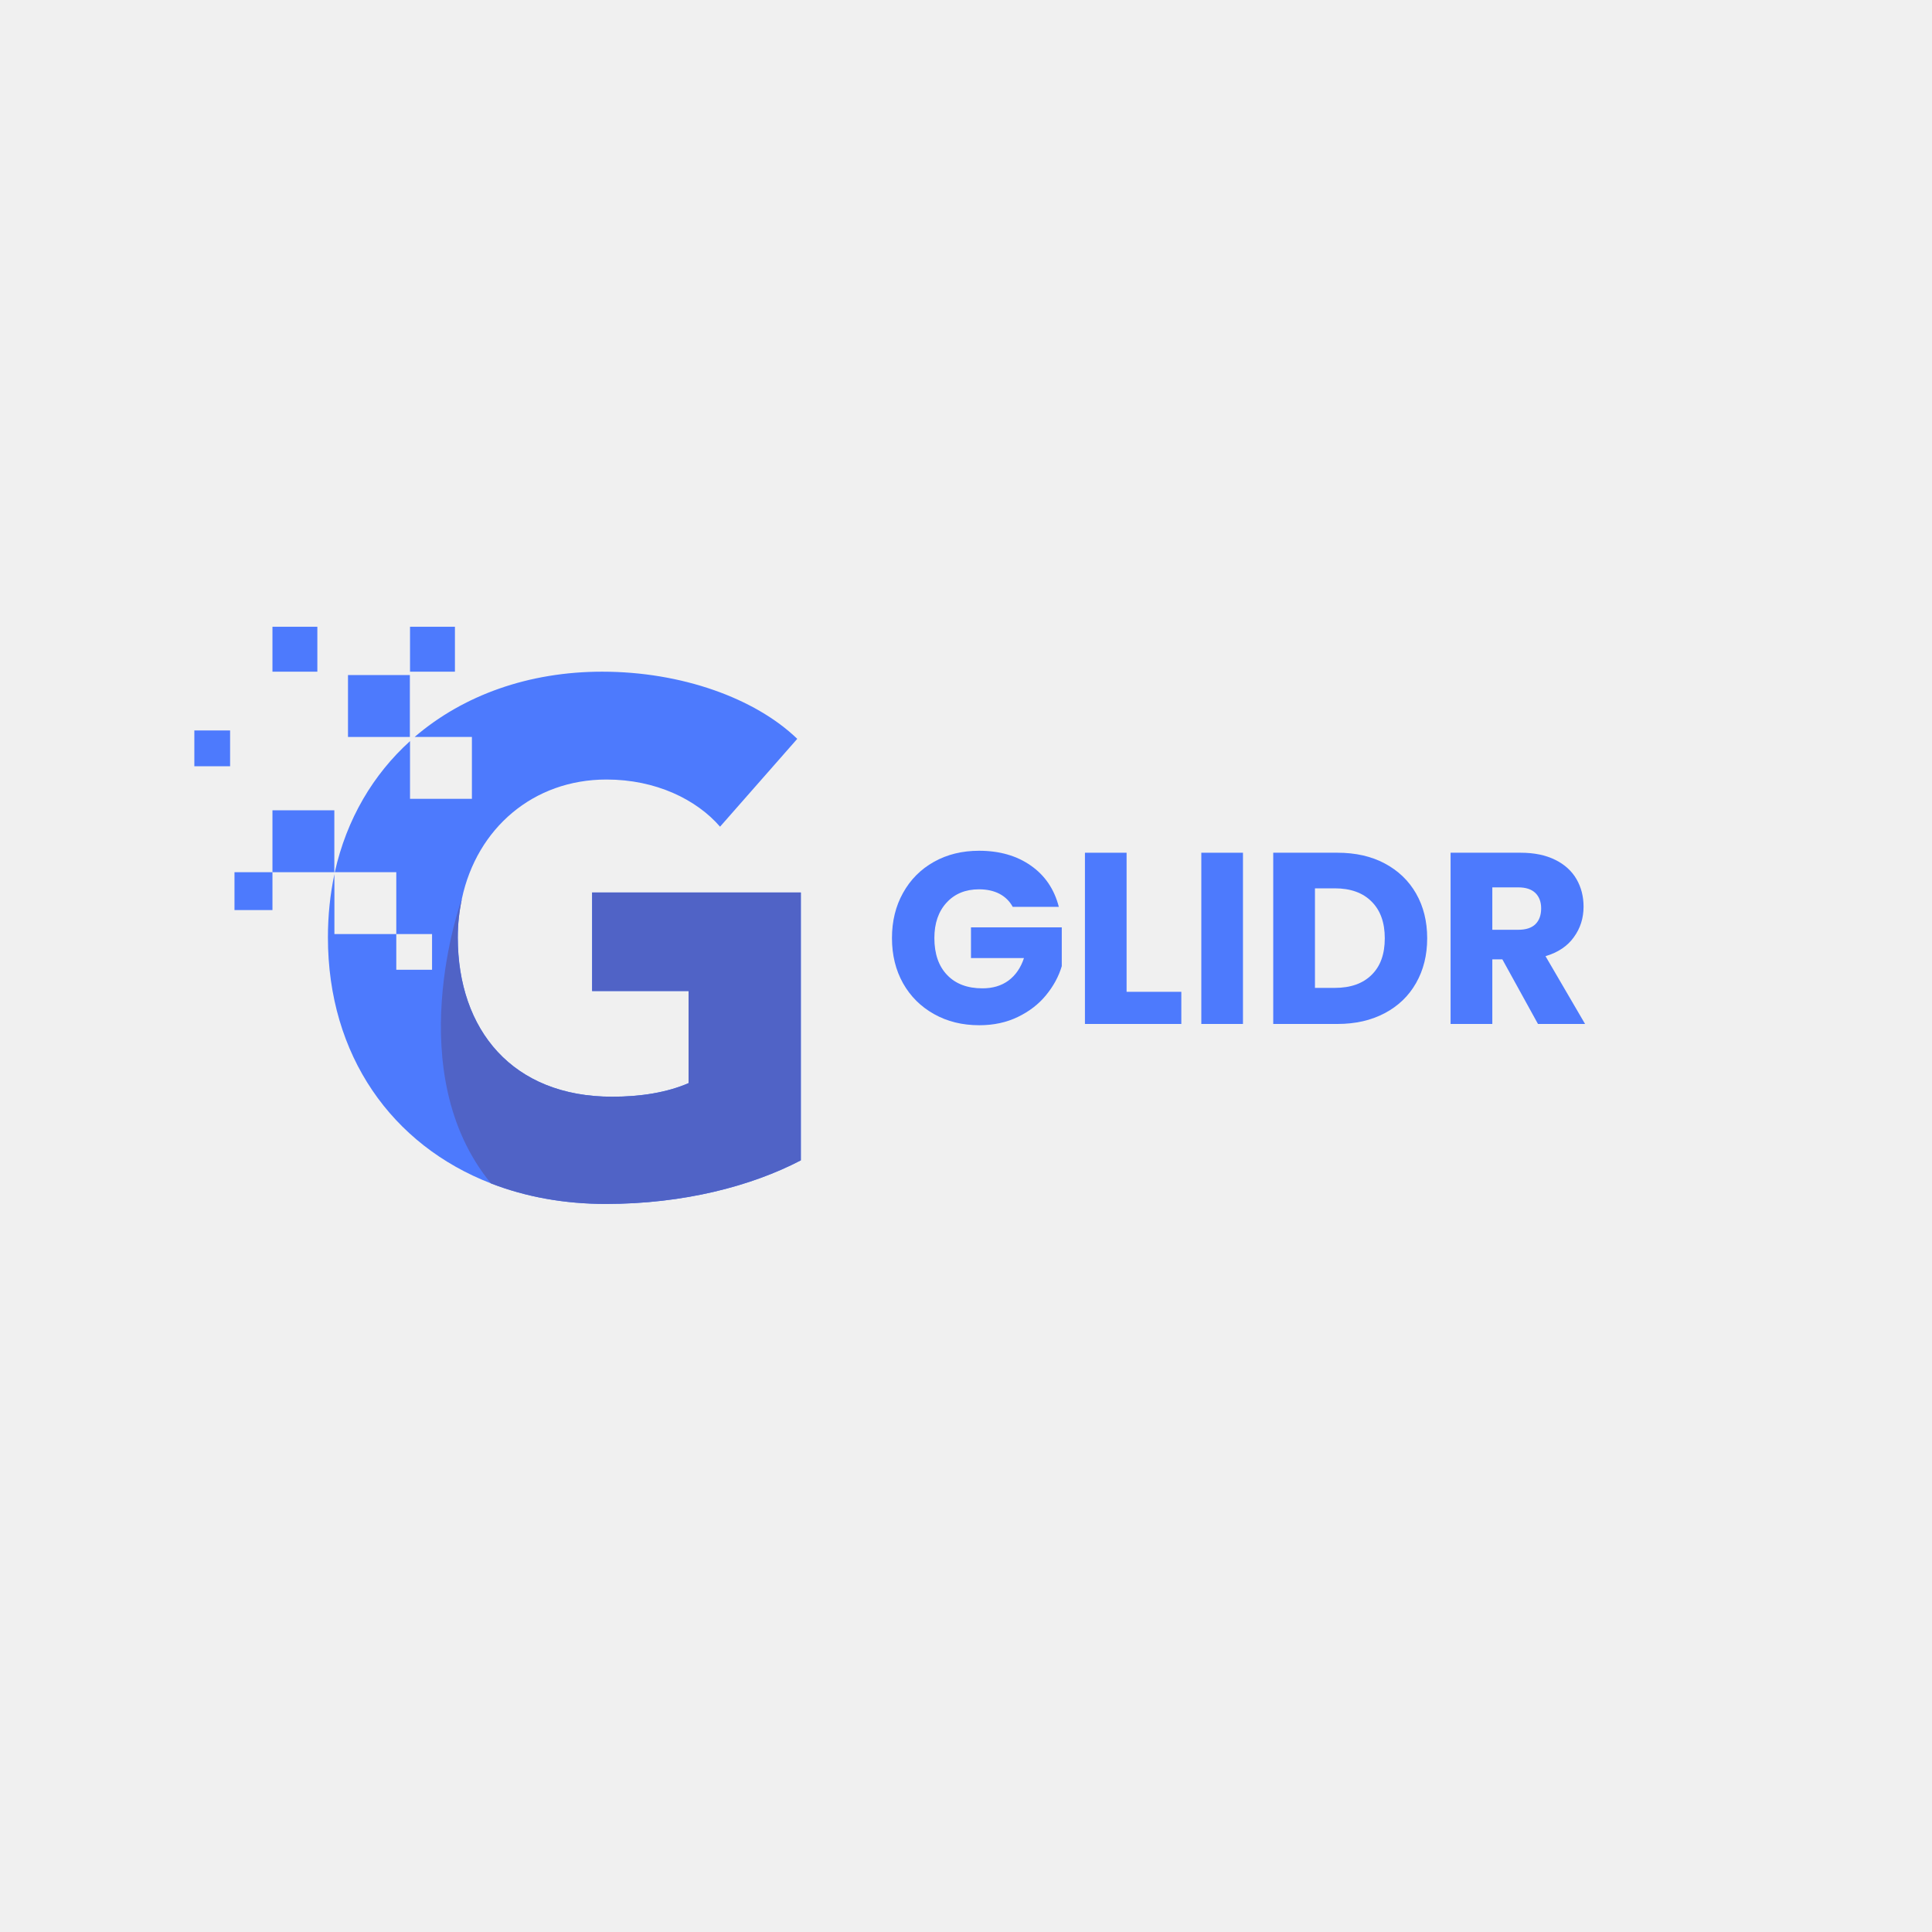
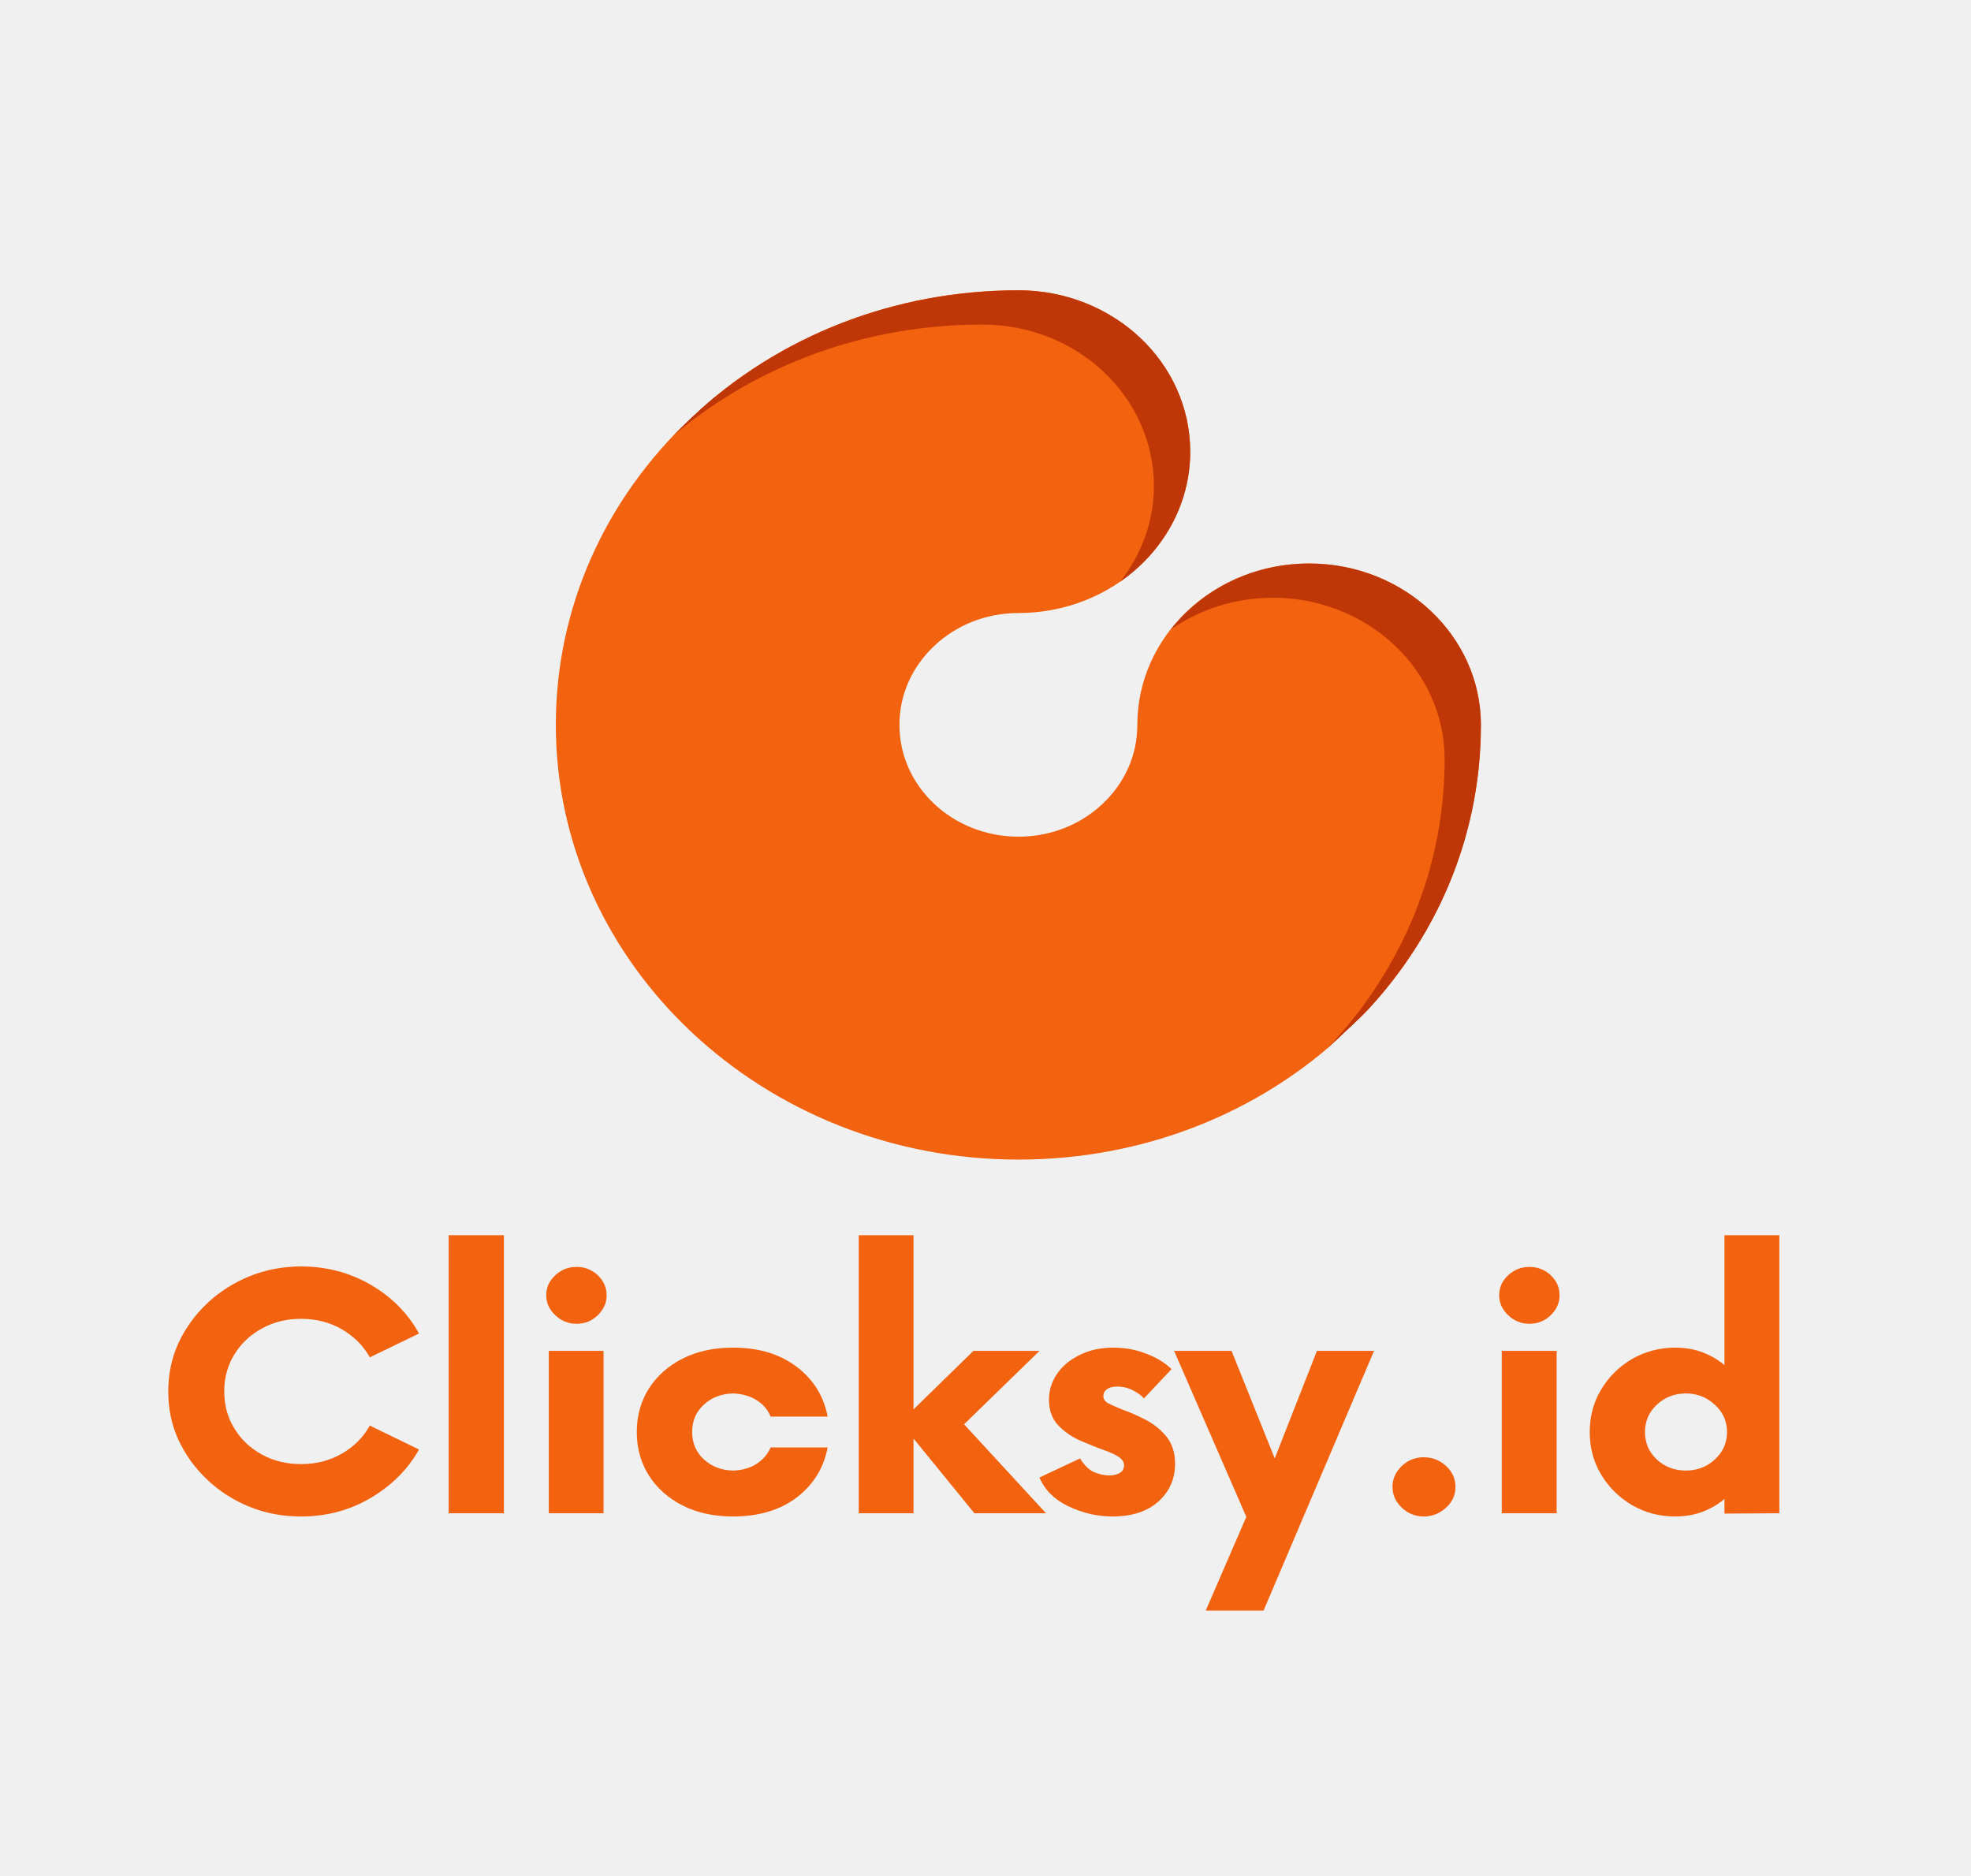
- <svg xmlns="http://www.w3.org/2000/svg" width="100px" height="100px" viewBox="0 0 100 100" version="1.1">
-   <defs>
-     <clipPath id="clip1">
-       <path d="M 16.914 34.691 L 41.449 34.691 L 41.449 62.332 L 16.914 62.332 Z M 16.914 34.691 " />
-     </clipPath>
-     <clipPath id="clip2">
-       <path d="M 22.715 46.172 L 41.449 46.172 L 41.449 62.332 L 22.715 62.332 Z M 22.715 46.172 " />
-     </clipPath>
-     <clipPath id="clip3">
-       <path d="M 21.109 32.426 L 23.582 32.426 L 23.582 34.816 L 21.109 34.816 Z M 21.109 32.426 " />
-     </clipPath>
-     <clipPath id="clip4">
-       <path d="M 14.074 32.426 L 16.543 32.426 L 16.543 34.816 L 14.074 34.816 Z M 14.074 32.426 " />
-     </clipPath>
-     <clipPath id="clip5">
-       <path d="M 10.059 37.777 L 11.977 37.777 L 11.977 39.754 L 10.059 39.754 Z M 10.059 37.777 " />
-     </clipPath>
-   </defs>
-   <g id="surface1">
-     <g clip-path="url(#clip1)" clip-rule="nonzero">
-       <path style=" stroke:none;fill-rule:nonzero;fill:rgb(30.196%,47.843%,99.216%);fill-opacity:1;" d="M 30.648 46.195 L 30.648 51.297 L 35.641 51.297 L 35.641 56.062 C 34.527 56.547 33.164 56.766 31.684 56.766 C 26.543 56.766 23.695 53.328 23.695 48.52 C 23.695 47.824 23.77 47.156 23.906 46.527 C 23.906 46.527 23.906 46.52 23.906 46.52 C 24.684 42.867 27.609 40.348 31.391 40.348 C 33.945 40.348 36.047 41.379 37.27 42.789 L 41.266 38.242 C 39.082 36.137 35.273 34.766 31.168 34.766 C 27.375 34.766 23.984 35.977 21.461 38.145 L 24.426 38.145 L 24.426 41.348 L 21.223 41.348 L 21.223 38.359 C 19.316 40.086 17.945 42.387 17.328 45.145 L 20.512 45.145 L 20.512 48.348 L 22.363 48.348 L 22.363 50.195 L 20.512 50.195 L 20.512 48.348 L 17.309 48.348 L 17.309 45.246 C 17.09 46.281 16.973 47.371 16.973 48.52 C 16.973 54.641 20.293 59.273 25.418 61.254 C 27.199 61.945 29.199 62.316 31.359 62.316 C 35.387 62.316 38.902 61.391 41.453 60.059 L 41.453 46.195 Z M 30.648 46.195 " />
+ <svg xmlns="http://www.w3.org/2000/svg" width="82" height="78" viewBox="0 0 82 78" fill="none">
+   <mask id="mask0_3_41" style="mask-type:luminance" maskUnits="userSpaceOnUse" x="23" y="12" width="39" height="37">
+     <path d="M23.093 12H61.654V48.338H23.093V12Z" fill="white" />
+   </mask>
+   <g mask="url(#mask0_3_41)">
+     <mask id="mask1_3_41" style="mask-type:luminance" maskUnits="userSpaceOnUse" x="13" y="6" width="55" height="51">
+       <path d="M40.364 6.468L67.555 32.026L41.05 56.939L13.849 31.381L40.364 6.468Z" fill="white" />
+     </mask>
+     <g mask="url(#mask1_3_41)">
+       <mask id="mask2_3_41" style="mask-type:luminance" maskUnits="userSpaceOnUse" x="13" y="6" width="55" height="51">
+         <path d="M40.364 6.468L67.561 32.026L41.05 56.939L13.849 31.381L40.364 6.468Z" fill="white" />
+       </mask>
+       <g mask="url(#mask2_3_41)">
+         <path d="M47.418 14.04C48.713 15.252 49.517 16.931 49.517 18.783C49.517 22.496 46.312 25.498 42.371 25.498C41.05 25.498 39.801 25.984 38.87 26.864C37.938 27.74 37.416 28.909 37.421 30.155C37.416 32.719 39.638 34.801 42.371 34.801C43.692 34.801 44.93 34.32 45.867 33.44C46.804 32.56 47.316 31.396 47.316 30.155C47.316 26.441 50.515 23.439 54.462 23.439C58.408 23.439 61.607 26.441 61.607 30.155C61.607 34.984 59.606 39.525 55.972 42.941C52.337 46.356 47.505 48.232 42.366 48.232C31.76 48.232 23.129 40.122 23.124 30.155C23.124 25.325 25.131 20.784 28.765 17.369C32.4 13.953 37.232 12.072 42.371 12.072C44.337 12.072 46.128 12.823 47.418 14.04Z" fill="#F2620F" />
+       </g>
    </g>
-     <g clip-path="url(#clip2)" clip-rule="nonzero">
-       <path style=" stroke:none;fill-rule:nonzero;fill:rgb(31.373%,38.824%,77.647%);fill-opacity:1;" d="M 41.449 46.195 L 41.449 60.059 C 38.895 61.391 35.379 62.316 31.352 62.316 C 29.195 62.316 27.191 61.945 25.414 61.254 C 20.707 55.523 23.832 46.723 23.906 46.527 C 23.77 47.164 23.695 47.824 23.695 48.52 C 23.695 53.328 26.543 56.766 31.684 56.766 C 33.164 56.766 34.527 56.547 35.641 56.062 L 35.641 51.297 L 30.648 51.297 L 30.648 46.195 Z M 41.449 46.195 " />
+   </g>
+   <mask id="mask3_3_41" style="mask-type:luminance" maskUnits="userSpaceOnUse" x="28" y="12" width="34" height="32">
+     <path d="M28.002 12H61.654V43.778H28.002V12Z" fill="white" />
+   </mask>
+   <g mask="url(#mask3_3_41)">
+     <mask id="mask4_3_41" style="mask-type:luminance" maskUnits="userSpaceOnUse" x="13" y="6" width="55" height="51">
+       <path d="M40.364 6.468L67.555 32.026L41.05 56.939L13.849 31.381L40.364 6.468Z" fill="white" />
+     </mask>
+     <g mask="url(#mask4_3_41)">
+       <mask id="mask5_3_41" style="mask-type:luminance" maskUnits="userSpaceOnUse" x="13" y="6" width="55" height="51">
+         <path d="M40.364 6.468L67.561 32.026L41.05 56.939L13.849 31.381L40.364 6.468Z" fill="white" />
+       </mask>
+       <g mask="url(#mask5_3_41)">
+         <path d="M52.957 24.863C51.37 24.863 49.906 25.354 48.718 26.176C50.018 24.517 52.107 23.439 54.467 23.439C58.413 23.439 61.612 26.451 61.612 30.155C61.612 34.984 59.611 39.525 55.977 42.941C55.721 43.181 55.465 43.412 55.199 43.633C58.362 40.314 60.102 36.072 60.102 31.578C60.102 27.87 56.898 24.863 52.957 24.863ZM40.861 13.501C42.832 13.496 44.623 14.251 45.913 15.463C47.203 16.676 48.002 18.359 48.007 20.211C48.007 21.703 47.48 23.074 46.609 24.19C48.37 22.968 49.517 21.005 49.517 18.792C49.517 16.936 48.718 15.257 47.428 14.04C46.128 12.827 44.347 12.077 42.371 12.077C37.232 12.077 32.4 13.958 28.765 17.369C28.514 17.609 28.274 17.854 28.033 18.1C31.565 15.127 36.075 13.501 40.861 13.501Z" fill="#BF3706" />
+       </g>
    </g>
-     <path style=" stroke:none;fill-rule:nonzero;fill:rgb(30.196%,47.843%,99.216%);fill-opacity:1;" d="M 18.012 34.941 L 21.215 34.941 L 21.215 38.145 L 18.012 38.145 Z M 18.012 34.941 " />
-     <path style=" stroke:none;fill-rule:nonzero;fill:rgb(30.196%,47.843%,99.216%);fill-opacity:1;" d="M 14.102 41.941 L 17.305 41.941 L 17.305 45.145 L 14.102 45.145 Z M 14.102 41.941 " />
-     <g clip-path="url(#clip3)" clip-rule="nonzero">
-       <path style=" stroke:none;fill-rule:nonzero;fill:rgb(30.196%,47.843%,99.216%);fill-opacity:1;" d="M 21.223 32.441 L 23.547 32.441 L 23.547 34.766 L 21.223 34.766 Z M 21.223 32.441 " />
-     </g>
-     <g clip-path="url(#clip4)" clip-rule="nonzero">
-       <path style=" stroke:none;fill-rule:nonzero;fill:rgb(30.196%,47.843%,99.216%);fill-opacity:1;" d="M 14.102 32.441 L 16.426 32.441 L 16.426 34.766 L 14.102 34.766 Z M 14.102 32.441 " />
-     </g>
-     <g clip-path="url(#clip5)" clip-rule="nonzero">
-       <path style=" stroke:none;fill-rule:nonzero;fill:rgb(30.196%,47.843%,99.216%);fill-opacity:1;" d="M 10.059 37.809 L 11.91 37.809 L 11.91 39.66 L 10.059 39.66 Z M 10.059 37.809 " />
-     </g>
-     <path style=" stroke:none;fill-rule:nonzero;fill:rgb(30.196%,47.843%,99.216%);fill-opacity:1;" d="M 12.137 45.145 L 14.102 45.145 L 14.102 47.105 L 12.137 47.105 Z M 12.137 45.145 " />
-     <path style=" stroke:none;fill-rule:nonzero;fill:rgb(30.196%,47.843%,99.216%);fill-opacity:1;" d="M 52.418 46.938 C 52.258 46.645 52.027 46.418 51.73 46.262 C 51.434 46.109 51.082 46.031 50.676 46.031 C 49.977 46.031 49.418 46.258 48.996 46.719 C 48.574 47.176 48.363 47.789 48.363 48.555 C 48.363 49.371 48.586 50.012 49.027 50.469 C 49.469 50.93 50.078 51.156 50.852 51.156 C 51.383 51.156 51.832 51.023 52.199 50.754 C 52.562 50.484 52.832 50.098 53 49.59 L 50.258 49.59 L 50.258 48 L 54.957 48 L 54.957 50.008 C 54.797 50.547 54.523 51.047 54.141 51.512 C 53.762 51.977 53.273 52.352 52.684 52.637 C 52.094 52.922 51.43 53.066 50.688 53.066 C 49.812 53.066 49.031 52.875 48.344 52.488 C 47.66 52.105 47.125 51.574 46.742 50.895 C 46.359 50.211 46.168 49.43 46.168 48.555 C 46.168 47.68 46.359 46.898 46.742 46.215 C 47.125 45.527 47.656 44.992 48.34 44.609 C 49.02 44.227 49.801 44.035 50.676 44.035 C 51.738 44.035 52.629 44.293 53.359 44.805 C 54.09 45.316 54.57 46.027 54.805 46.938 Z M 52.418 46.938 " />
-     <path style=" stroke:none;fill-rule:nonzero;fill:rgb(30.196%,47.843%,99.216%);fill-opacity:1;" d="M 58.312 51.336 L 61.145 51.336 L 61.145 53 L 56.156 53 L 56.156 44.137 L 58.312 44.137 Z M 58.312 51.336 " />
-     <path style=" stroke:none;fill-rule:nonzero;fill:rgb(30.196%,47.843%,99.216%);fill-opacity:1;" d="M 64.336 44.137 L 64.336 53 L 62.18 53 L 62.18 44.137 Z M 64.336 44.137 " />
-     <path style=" stroke:none;fill-rule:nonzero;fill:rgb(30.196%,47.843%,99.216%);fill-opacity:1;" d="M 69.227 44.137 C 70.16 44.137 70.977 44.32 71.672 44.691 C 72.371 45.062 72.914 45.582 73.297 46.25 C 73.68 46.922 73.871 47.691 73.871 48.566 C 73.871 49.434 73.68 50.207 73.297 50.879 C 72.914 51.555 72.371 52.074 71.668 52.445 C 70.965 52.816 70.152 53 69.227 53 L 65.902 53 L 65.902 44.137 Z M 69.086 51.133 C 69.902 51.133 70.539 50.91 70.992 50.461 C 71.449 50.016 71.676 49.387 71.676 48.566 C 71.676 47.75 71.449 47.117 70.992 46.664 C 70.539 46.207 69.902 45.98 69.086 45.98 L 68.062 45.98 L 68.062 51.133 Z M 69.086 51.133 " />
-     <path style=" stroke:none;fill-rule:nonzero;fill:rgb(30.196%,47.843%,99.216%);fill-opacity:1;" d="M 79.605 53 L 77.762 49.656 L 77.242 49.656 L 77.242 53 L 75.082 53 L 75.082 44.137 L 78.707 44.137 C 79.406 44.137 80 44.258 80.496 44.504 C 80.988 44.746 81.355 45.082 81.602 45.508 C 81.844 45.93 81.965 46.406 81.965 46.926 C 81.965 47.516 81.801 48.043 81.465 48.504 C 81.137 48.969 80.645 49.297 79.996 49.492 L 82.043 53 Z M 77.242 48.125 L 78.582 48.125 C 78.977 48.125 79.273 48.031 79.473 47.836 C 79.668 47.645 79.77 47.371 79.77 47.016 C 79.77 46.68 79.668 46.414 79.473 46.223 C 79.273 46.027 78.977 45.93 78.582 45.93 L 77.242 45.93 Z M 77.242 48.125 " />
  </g>
+   <path d="M12.528 63.077C11.761 63.077 11.044 62.943 10.378 62.673C9.718 62.404 9.129 62.029 8.623 61.547C8.116 61.071 7.717 60.518 7.425 59.893C7.138 59.272 7 58.599 7 57.877C7 57.16 7.138 56.487 7.425 55.862C7.717 55.236 8.116 54.688 8.623 54.207C9.129 53.731 9.718 53.355 10.378 53.086C11.044 52.817 11.761 52.677 12.528 52.677C13.593 52.677 14.56 52.937 15.436 53.447C16.306 53.957 16.971 54.63 17.432 55.467L15.385 56.458C15.118 55.977 14.735 55.592 14.228 55.294C13.726 55.005 13.163 54.856 12.528 54.856C11.929 54.856 11.387 54.986 10.9 55.255C10.419 55.515 10.03 55.881 9.754 56.333C9.467 56.79 9.329 57.305 9.329 57.877C9.329 58.45 9.467 58.969 9.754 59.421C10.03 59.878 10.419 60.239 10.9 60.504C11.387 60.768 11.929 60.898 12.528 60.898C13.163 60.898 13.726 60.749 14.228 60.46C14.735 60.167 15.118 59.777 15.385 59.296L17.432 60.292C16.971 61.115 16.306 61.778 15.436 62.298C14.56 62.818 13.593 63.077 12.528 63.077Z" fill="#F2620F" />
+   <path d="M18.666 62.943V51.378H20.964V62.943H18.666Z" fill="#F2620F" />
+   <path d="M23.984 55.063C23.646 55.063 23.349 54.943 23.104 54.707C22.848 54.467 22.725 54.192 22.725 53.88C22.725 53.553 22.848 53.274 23.104 53.043C23.349 52.812 23.646 52.696 23.984 52.696C24.327 52.696 24.624 52.812 24.87 53.043C25.115 53.274 25.238 53.553 25.238 53.88C25.238 54.192 25.115 54.467 24.87 54.707C24.624 54.943 24.327 55.063 23.984 55.063ZM22.832 62.943V56.189H25.11V62.943H22.832Z" fill="#F2620F" />
+   <path d="M30.495 63.077C29.697 63.077 28.995 62.923 28.397 62.62C27.803 62.317 27.332 61.899 26.994 61.37C26.661 60.84 26.492 60.239 26.492 59.566C26.492 58.892 26.661 58.286 26.994 57.757C27.332 57.228 27.803 56.814 28.397 56.511C28.995 56.208 29.697 56.054 30.495 56.054C31.575 56.054 32.461 56.323 33.157 56.862C33.853 57.391 34.273 58.084 34.432 58.921H32.062C31.939 58.632 31.744 58.401 31.468 58.233C31.192 58.065 30.874 57.973 30.495 57.959C30.009 57.973 29.605 58.127 29.277 58.43C28.954 58.724 28.796 59.104 28.796 59.566C28.796 60.018 28.954 60.393 29.277 60.696C29.605 60.999 30.009 61.158 30.495 61.167C30.874 61.158 31.192 61.066 31.468 60.893C31.744 60.715 31.939 60.489 32.062 60.205H34.432C34.273 61.047 33.853 61.74 33.157 62.279C32.461 62.808 31.575 63.077 30.495 63.077Z" fill="#F2620F" />
+   <path d="M43.517 62.943H40.538L38.005 59.835V62.943H35.727V51.378H38.005V58.623L40.497 56.189H43.246L40.108 59.243L43.517 62.943Z" fill="#F2620F" />
+   <path d="M46.282 63.077C45.647 63.077 45.033 62.933 44.449 62.654C43.866 62.375 43.461 61.971 43.246 61.456L44.935 60.662C45.104 60.941 45.299 61.134 45.514 61.23C45.739 61.322 45.944 61.37 46.138 61.37C46.328 61.37 46.481 61.336 46.594 61.259C46.712 61.192 46.763 61.086 46.763 60.951C46.763 60.826 46.701 60.72 46.579 60.624C46.451 60.528 46.23 60.422 45.903 60.306C45.627 60.21 45.314 60.08 44.961 59.931C44.608 59.777 44.301 59.566 44.035 59.296C43.773 59.027 43.64 58.666 43.64 58.219C43.64 57.834 43.753 57.478 43.973 57.151C44.193 56.824 44.505 56.564 44.91 56.362C45.309 56.16 45.78 56.054 46.318 56.054C46.819 56.054 47.285 56.141 47.705 56.314C48.135 56.477 48.478 56.689 48.739 56.949L47.592 58.166C47.485 58.041 47.331 57.93 47.131 57.829C46.937 57.728 46.722 57.675 46.476 57.675C46.287 57.675 46.144 57.714 46.046 57.786C45.954 57.858 45.903 57.949 45.903 58.065C45.903 58.19 45.964 58.286 46.092 58.363C46.22 58.43 46.415 58.517 46.676 58.623C47.024 58.748 47.367 58.897 47.7 59.075C48.032 59.258 48.319 59.489 48.544 59.777C48.769 60.066 48.887 60.431 48.887 60.884C48.887 61.509 48.657 62.038 48.196 62.452C47.735 62.866 47.096 63.077 46.282 63.077Z" fill="#F2620F" />
+   <path d="M54.789 56.189H57.164L52.568 66.993H50.162L51.851 63.092L48.846 56.189H51.237L53.033 60.662L54.789 56.189Z" fill="#F2620F" />
+   <path d="M59.227 63.077C58.879 63.077 58.577 62.952 58.321 62.712C58.065 62.471 57.932 62.182 57.932 61.846C57.932 61.509 58.065 61.22 58.321 60.975C58.577 60.735 58.879 60.614 59.227 60.614C59.586 60.614 59.898 60.735 60.159 60.975C60.425 61.22 60.553 61.509 60.553 61.846C60.553 62.182 60.425 62.471 60.159 62.712C59.898 62.952 59.586 63.077 59.227 63.077Z" fill="#F2620F" />
+   <path d="M63.624 55.063C63.291 55.063 63 54.943 62.744 54.707C62.498 54.467 62.37 54.192 62.37 53.88C62.37 53.553 62.498 53.274 62.744 53.043C63 52.812 63.291 52.696 63.624 52.696C63.972 52.696 64.269 52.812 64.515 53.043C64.761 53.274 64.883 53.553 64.883 53.88C64.883 54.192 64.761 54.467 64.515 54.707C64.269 54.943 63.972 55.063 63.624 55.063ZM62.478 62.943V56.189H64.761V62.943H62.478Z" fill="#F2620F" />
+   <path d="M71.743 51.378H74.026V62.943L71.743 62.957V62.346C71.476 62.577 71.174 62.75 70.832 62.88C70.494 63.01 70.115 63.077 69.695 63.077C69.04 63.077 68.436 62.919 67.898 62.606C67.361 62.288 66.931 61.865 66.614 61.336C66.296 60.807 66.138 60.22 66.138 59.566C66.138 58.911 66.296 58.325 66.614 57.795C66.931 57.266 67.361 56.843 67.898 56.525C68.436 56.218 69.04 56.054 69.695 56.054C70.115 56.054 70.494 56.121 70.832 56.251C71.174 56.381 71.476 56.554 71.743 56.78V51.378ZM70.146 61.167C70.606 61.167 71.011 61.014 71.343 60.706C71.681 60.393 71.85 60.018 71.85 59.566C71.85 59.114 71.681 58.738 71.343 58.43C71.011 58.118 70.606 57.959 70.146 57.959C69.664 57.959 69.26 58.118 68.927 58.43C68.6 58.738 68.436 59.114 68.436 59.566C68.436 60.018 68.6 60.393 68.927 60.706C69.26 61.014 69.664 61.167 70.146 61.167Z" fill="#F2620F" />
</svg>
